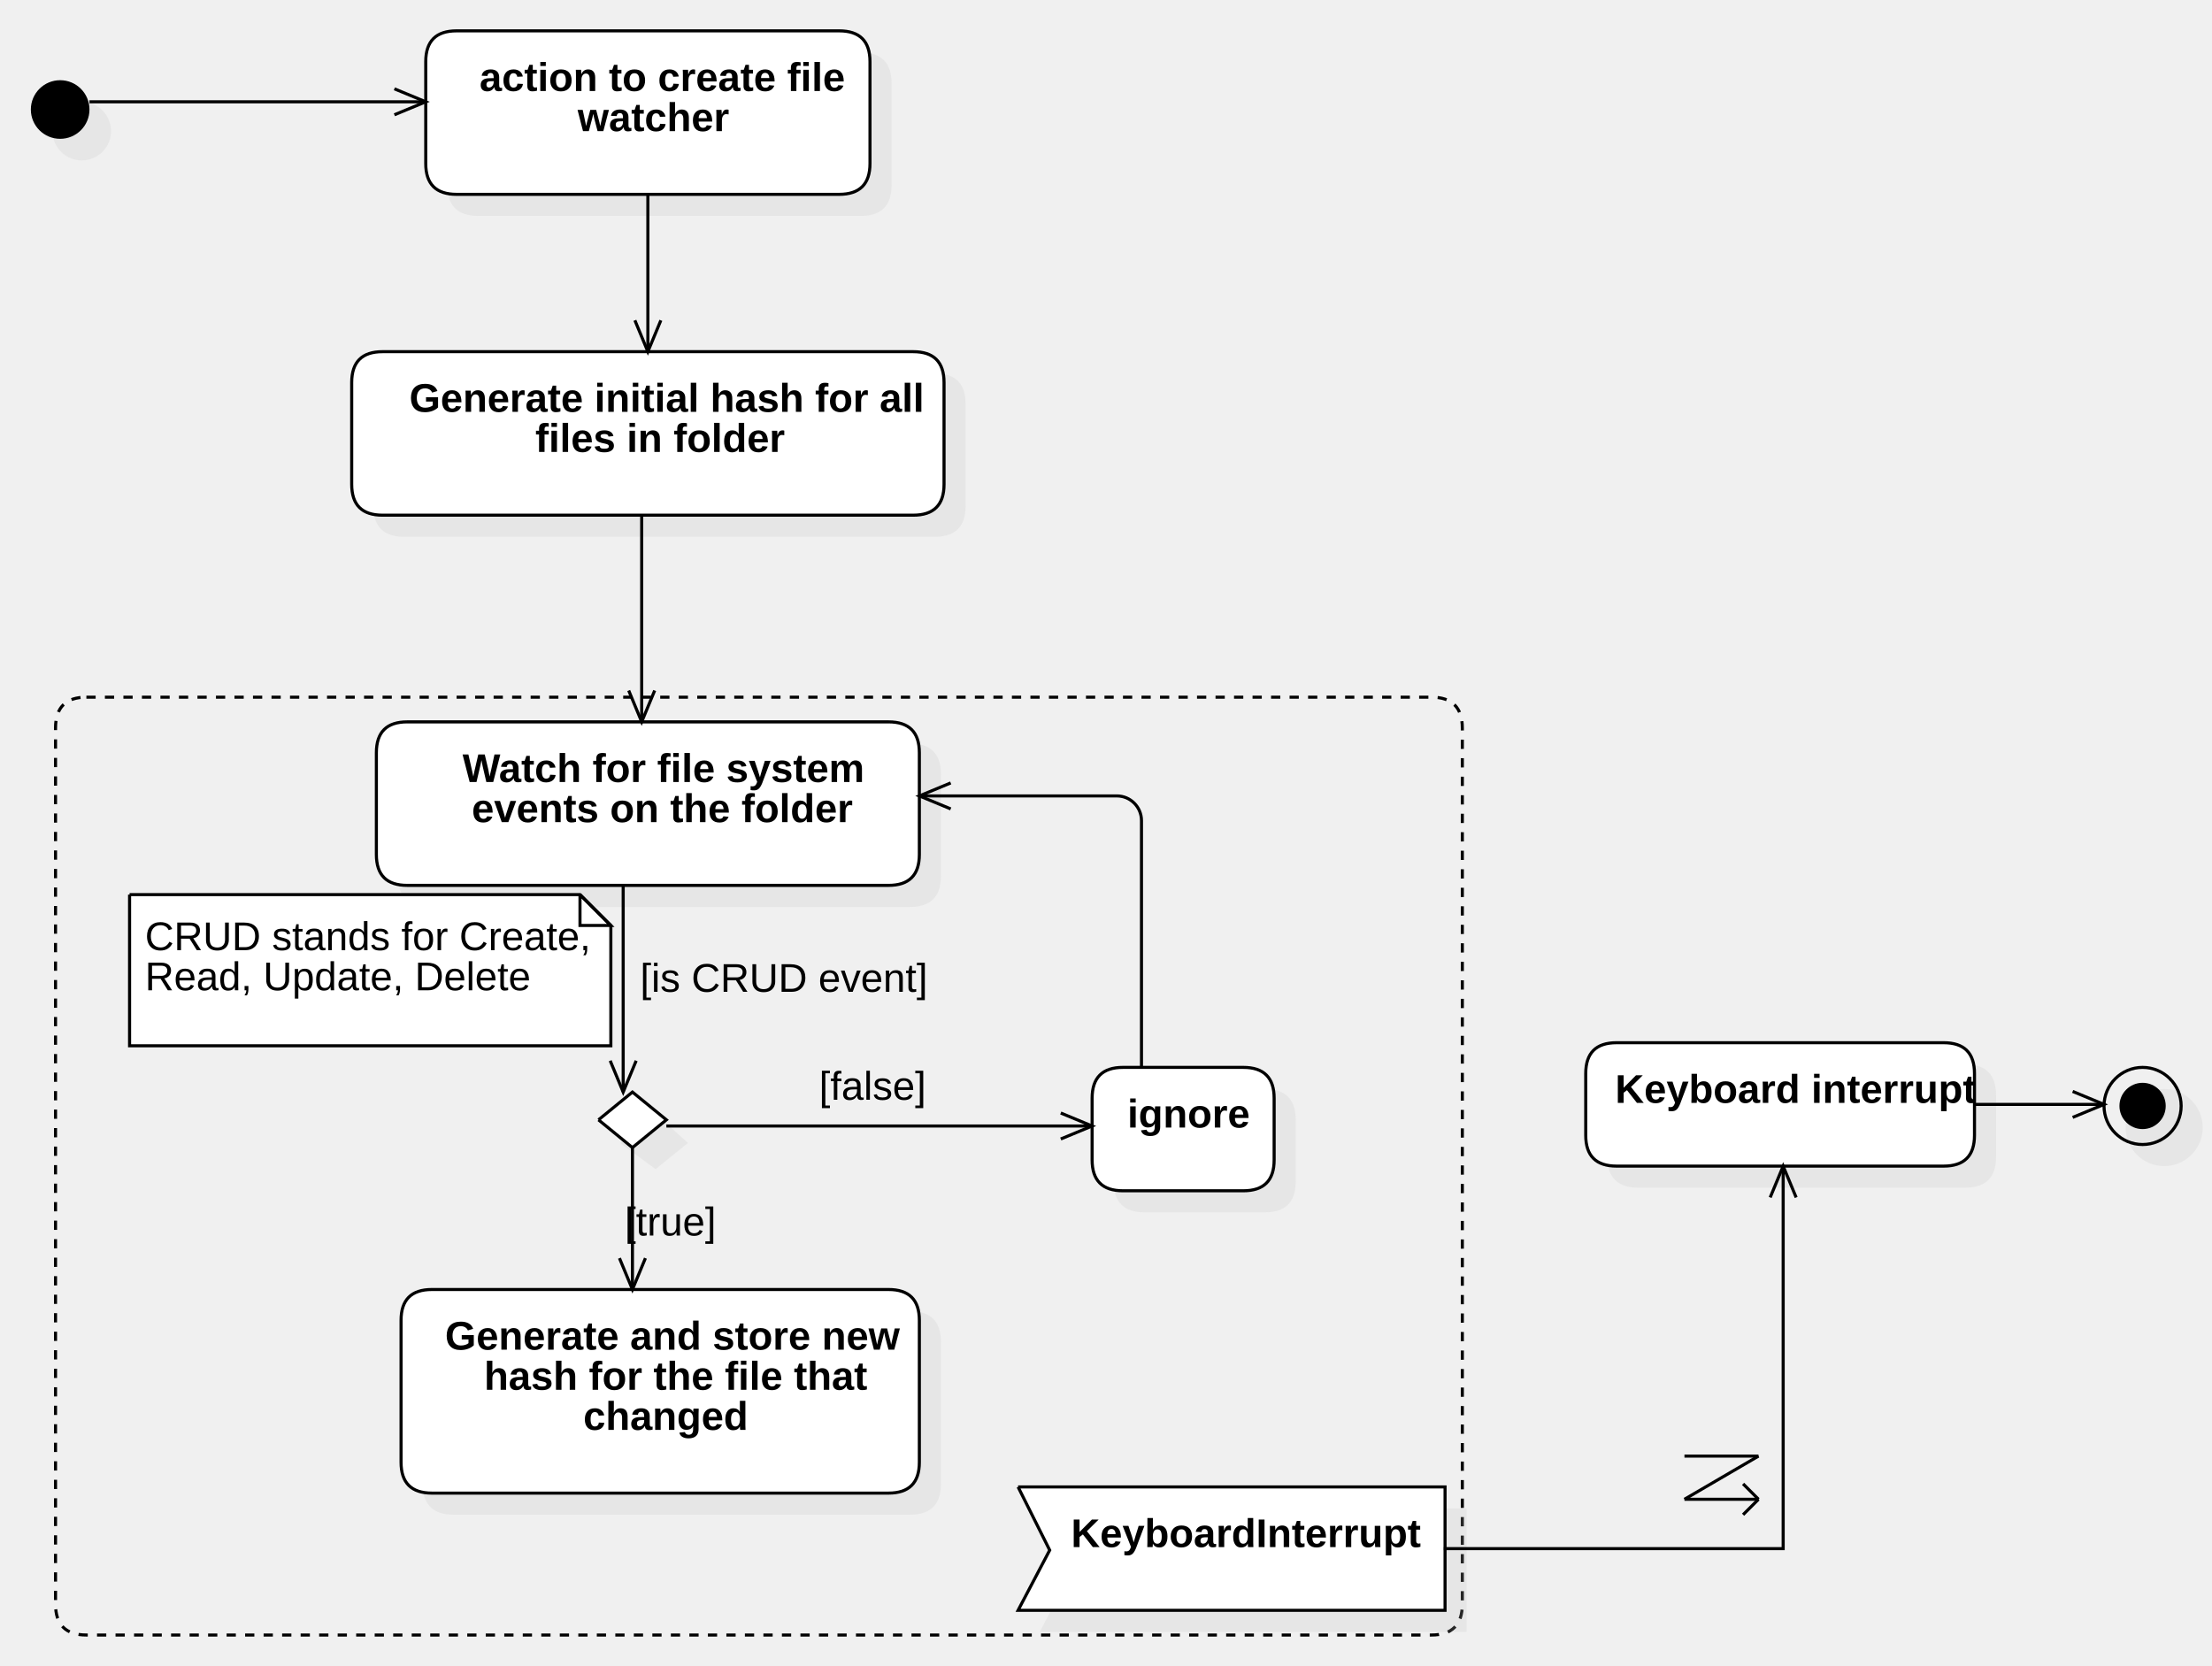
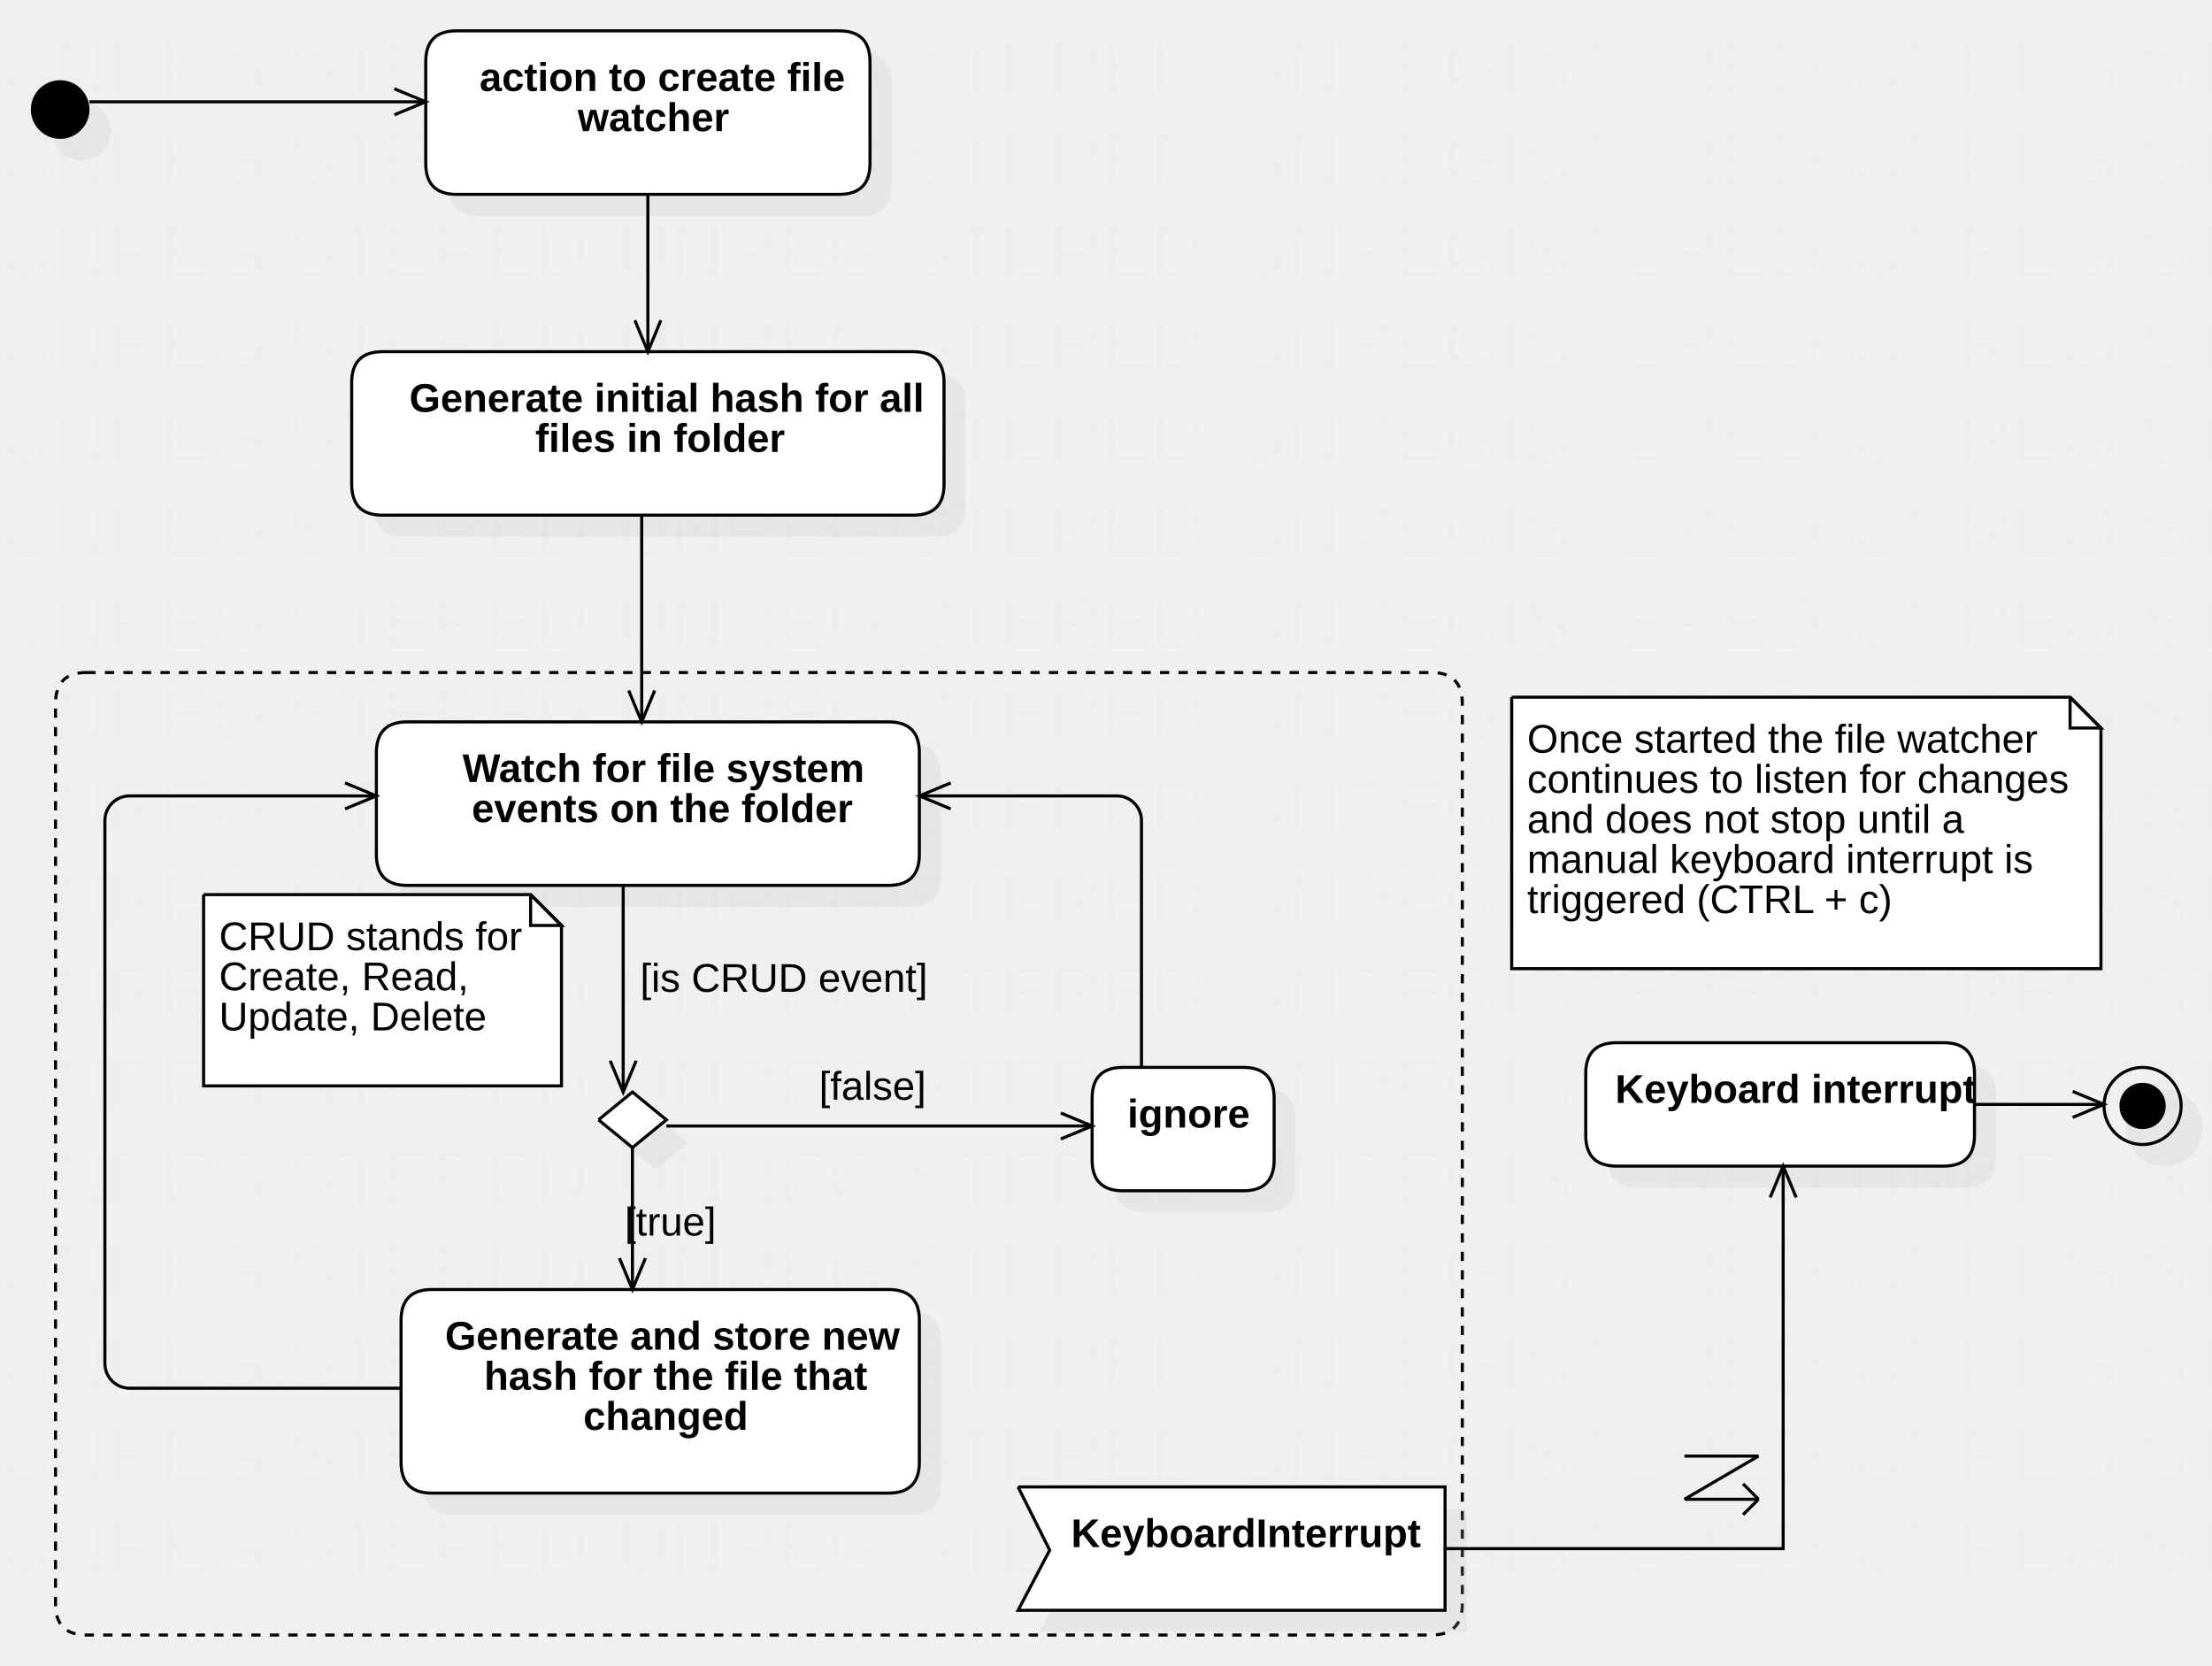
<svg xmlns="http://www.w3.org/2000/svg" version="1.1" width="717" height="540">
  <defs />
  <g>
-     <text fill="#eeeeee" stroke="none" font-family="Arial" font-size="24px" font-style="normal" font-weight="normal" text-decoration="none" x="0" y="0" />
-     <text fill="#eeeeee" stroke="none" font-family="Arial" font-size="24px" font-style="normal" font-weight="normal" text-decoration="none" x="0" y="30" />
-     <text fill="#eeeeee" stroke="none" font-family="Arial" font-size="24px" font-style="normal" font-weight="normal" text-decoration="none" x="0" y="60" />
-     <text fill="#eeeeee" stroke="none" font-family="Arial" font-size="24px" font-style="normal" font-weight="normal" text-decoration="none" x="0" y="90" />
-     <text fill="#eeeeee" stroke="none" font-family="Arial" font-size="24px" font-style="normal" font-weight="normal" text-decoration="none" x="0" y="120" />
-     <text fill="#eeeeee" stroke="none" font-family="Arial" font-size="24px" font-style="normal" font-weight="normal" text-decoration="none" x="0" y="150" />
-     <text fill="#eeeeee" stroke="none" font-family="Arial" font-size="24px" font-style="normal" font-weight="normal" text-decoration="none" x="0" y="180" />
-     <text fill="#eeeeee" stroke="none" font-family="Arial" font-size="24px" font-style="normal" font-weight="normal" text-decoration="none" x="0" y="210" />
-     <text fill="#eeeeee" stroke="none" font-family="Arial" font-size="24px" font-style="normal" font-weight="normal" text-decoration="none" x="0" y="240" />
-     <text fill="#eeeeee" stroke="none" font-family="Arial" font-size="24px" font-style="normal" font-weight="normal" text-decoration="none" x="0" y="270" />
-     <text fill="#eeeeee" stroke="none" font-family="Arial" font-size="24px" font-style="normal" font-weight="normal" text-decoration="none" x="0" y="300" />
-     <text fill="#eeeeee" stroke="none" font-family="Arial" font-size="24px" font-style="normal" font-weight="normal" text-decoration="none" x="0" y="330" />
-     <text fill="#eeeeee" stroke="none" font-family="Arial" font-size="24px" font-style="normal" font-weight="normal" text-decoration="none" x="0" y="360" />
-     <text fill="#eeeeee" stroke="none" font-family="Arial" font-size="24px" font-style="normal" font-weight="normal" text-decoration="none" x="0" y="390" />
-     <text fill="#eeeeee" stroke="none" font-family="Arial" font-size="24px" font-style="normal" font-weight="normal" text-decoration="none" x="0" y="420" />
-     <text fill="#eeeeee" stroke="none" font-family="Arial" font-size="24px" font-style="normal" font-weight="normal" text-decoration="none" x="0" y="450" />
-     <text fill="#eeeeee" stroke="none" font-family="Arial" font-size="24px" font-style="normal" font-weight="normal" text-decoration="none" x="0" y="480" />
-     <text fill="#eeeeee" stroke="none" font-family="Arial" font-size="24px" font-style="normal" font-weight="normal" text-decoration="none" x="0" y="510" />
-     <text fill="#eeeeee" stroke="none" font-family="Arial" font-size="24px" font-style="normal" font-weight="normal" text-decoration="none" x="200" y="0" />
-     <text fill="#eeeeee" stroke="none" font-family="Arial" font-size="24px" font-style="normal" font-weight="normal" text-decoration="none" x="200" y="30" />
-     <text fill="#eeeeee" stroke="none" font-family="Arial" font-size="24px" font-style="normal" font-weight="normal" text-decoration="none" x="200" y="60" />
-     <text fill="#eeeeee" stroke="none" font-family="Arial" font-size="24px" font-style="normal" font-weight="normal" text-decoration="none" x="200" y="90" />
-     <text fill="#eeeeee" stroke="none" font-family="Arial" font-size="24px" font-style="normal" font-weight="normal" text-decoration="none" x="200" y="120" />
-     <text fill="#eeeeee" stroke="none" font-family="Arial" font-size="24px" font-style="normal" font-weight="normal" text-decoration="none" x="200" y="150" />
-     <text fill="#eeeeee" stroke="none" font-family="Arial" font-size="24px" font-style="normal" font-weight="normal" text-decoration="none" x="200" y="180" />
-     <text fill="#eeeeee" stroke="none" font-family="Arial" font-size="24px" font-style="normal" font-weight="normal" text-decoration="none" x="200" y="210" />
-     <text fill="#eeeeee" stroke="none" font-family="Arial" font-size="24px" font-style="normal" font-weight="normal" text-decoration="none" x="200" y="240" />
-     <text fill="#eeeeee" stroke="none" font-family="Arial" font-size="24px" font-style="normal" font-weight="normal" text-decoration="none" x="200" y="270" />
-     <text fill="#eeeeee" stroke="none" font-family="Arial" font-size="24px" font-style="normal" font-weight="normal" text-decoration="none" x="200" y="300" />
-     <text fill="#eeeeee" stroke="none" font-family="Arial" font-size="24px" font-style="normal" font-weight="normal" text-decoration="none" x="200" y="330" />
-     <text fill="#eeeeee" stroke="none" font-family="Arial" font-size="24px" font-style="normal" font-weight="normal" text-decoration="none" x="200" y="360" />
-     <text fill="#eeeeee" stroke="none" font-family="Arial" font-size="24px" font-style="normal" font-weight="normal" text-decoration="none" x="200" y="390" />
-     <text fill="#eeeeee" stroke="none" font-family="Arial" font-size="24px" font-style="normal" font-weight="normal" text-decoration="none" x="200" y="420" />
-     <text fill="#eeeeee" stroke="none" font-family="Arial" font-size="24px" font-style="normal" font-weight="normal" text-decoration="none" x="200" y="450" />
-     <text fill="#eeeeee" stroke="none" font-family="Arial" font-size="24px" font-style="normal" font-weight="normal" text-decoration="none" x="200" y="480" />
-     <text fill="#eeeeee" stroke="none" font-family="Arial" font-size="24px" font-style="normal" font-weight="normal" text-decoration="none" x="200" y="510" />
-     <text fill="#eeeeee" stroke="none" font-family="Arial" font-size="24px" font-style="normal" font-weight="normal" text-decoration="none" x="400" y="0" />
-     <text fill="#eeeeee" stroke="none" font-family="Arial" font-size="24px" font-style="normal" font-weight="normal" text-decoration="none" x="400" y="30" />
-     <text fill="#eeeeee" stroke="none" font-family="Arial" font-size="24px" font-style="normal" font-weight="normal" text-decoration="none" x="400" y="60" />
-     <text fill="#eeeeee" stroke="none" font-family="Arial" font-size="24px" font-style="normal" font-weight="normal" text-decoration="none" x="400" y="90" />
-     <text fill="#eeeeee" stroke="none" font-family="Arial" font-size="24px" font-style="normal" font-weight="normal" text-decoration="none" x="400" y="120" />
-     <text fill="#eeeeee" stroke="none" font-family="Arial" font-size="24px" font-style="normal" font-weight="normal" text-decoration="none" x="400" y="150" />
-     <text fill="#eeeeee" stroke="none" font-family="Arial" font-size="24px" font-style="normal" font-weight="normal" text-decoration="none" x="400" y="180" />
-     <text fill="#eeeeee" stroke="none" font-family="Arial" font-size="24px" font-style="normal" font-weight="normal" text-decoration="none" x="400" y="210" />
-     <text fill="#eeeeee" stroke="none" font-family="Arial" font-size="24px" font-style="normal" font-weight="normal" text-decoration="none" x="400" y="240" />
-     <text fill="#eeeeee" stroke="none" font-family="Arial" font-size="24px" font-style="normal" font-weight="normal" text-decoration="none" x="400" y="270" />
-     <text fill="#eeeeee" stroke="none" font-family="Arial" font-size="24px" font-style="normal" font-weight="normal" text-decoration="none" x="400" y="300" />
-     <text fill="#eeeeee" stroke="none" font-family="Arial" font-size="24px" font-style="normal" font-weight="normal" text-decoration="none" x="400" y="330" />
-     <text fill="#eeeeee" stroke="none" font-family="Arial" font-size="24px" font-style="normal" font-weight="normal" text-decoration="none" x="400" y="360" />
-     <text fill="#eeeeee" stroke="none" font-family="Arial" font-size="24px" font-style="normal" font-weight="normal" text-decoration="none" x="400" y="390" />
-     <text fill="#eeeeee" stroke="none" font-family="Arial" font-size="24px" font-style="normal" font-weight="normal" text-decoration="none" x="400" y="420" />
-     <text fill="#eeeeee" stroke="none" font-family="Arial" font-size="24px" font-style="normal" font-weight="normal" text-decoration="none" x="400" y="450" />
-     <text fill="#eeeeee" stroke="none" font-family="Arial" font-size="24px" font-style="normal" font-weight="normal" text-decoration="none" x="400" y="480" />
-     <text fill="#eeeeee" stroke="none" font-family="Arial" font-size="24px" font-style="normal" font-weight="normal" text-decoration="none" x="400" y="510" />
-     <text fill="#eeeeee" stroke="none" font-family="Arial" font-size="24px" font-style="normal" font-weight="normal" text-decoration="none" x="600" y="0" />
-     <text fill="#eeeeee" stroke="none" font-family="Arial" font-size="24px" font-style="normal" font-weight="normal" text-decoration="none" x="600" y="30" />
-     <text fill="#eeeeee" stroke="none" font-family="Arial" font-size="24px" font-style="normal" font-weight="normal" text-decoration="none" x="600" y="60" />
-     <text fill="#eeeeee" stroke="none" font-family="Arial" font-size="24px" font-style="normal" font-weight="normal" text-decoration="none" x="600" y="90" />
-     <text fill="#eeeeee" stroke="none" font-family="Arial" font-size="24px" font-style="normal" font-weight="normal" text-decoration="none" x="600" y="120" />
-     <text fill="#eeeeee" stroke="none" font-family="Arial" font-size="24px" font-style="normal" font-weight="normal" text-decoration="none" x="600" y="150" />
-     <text fill="#eeeeee" stroke="none" font-family="Arial" font-size="24px" font-style="normal" font-weight="normal" text-decoration="none" x="600" y="180" />
-     <text fill="#eeeeee" stroke="none" font-family="Arial" font-size="24px" font-style="normal" font-weight="normal" text-decoration="none" x="600" y="210" />
-     <text fill="#eeeeee" stroke="none" font-family="Arial" font-size="24px" font-style="normal" font-weight="normal" text-decoration="none" x="600" y="240" />
-     <text fill="#eeeeee" stroke="none" font-family="Arial" font-size="24px" font-style="normal" font-weight="normal" text-decoration="none" x="600" y="270" />
-     <text fill="#eeeeee" stroke="none" font-family="Arial" font-size="24px" font-style="normal" font-weight="normal" text-decoration="none" x="600" y="300" />
-     <text fill="#eeeeee" stroke="none" font-family="Arial" font-size="24px" font-style="normal" font-weight="normal" text-decoration="none" x="600" y="330" />
-     <text fill="#eeeeee" stroke="none" font-family="Arial" font-size="24px" font-style="normal" font-weight="normal" text-decoration="none" x="600" y="360" />
-     <text fill="#eeeeee" stroke="none" font-family="Arial" font-size="24px" font-style="normal" font-weight="normal" text-decoration="none" x="600" y="390" />
-     <text fill="#eeeeee" stroke="none" font-family="Arial" font-size="24px" font-style="normal" font-weight="normal" text-decoration="none" x="600" y="420" />
-     <text fill="#eeeeee" stroke="none" font-family="Arial" font-size="24px" font-style="normal" font-weight="normal" text-decoration="none" x="600" y="450" />
-     <text fill="#eeeeee" stroke="none" font-family="Arial" font-size="24px" font-style="normal" font-weight="normal" text-decoration="none" x="600" y="480" />
-     <text fill="#eeeeee" stroke="none" font-family="Arial" font-size="24px" font-style="normal" font-weight="normal" text-decoration="none" x="600" y="510" />
+     <text fill="#eeeeee" stroke="none" font-family="Arial" font-size="24px" font-style="normal" font-weight="normal" text-decoration="none" x="0" y="0">UNREGISTERED</text>
+     <text fill="#eeeeee" stroke="none" font-family="Arial" font-size="24px" font-style="normal" font-weight="normal" text-decoration="none" x="0" y="30">UNREGISTERED</text>
+     <text fill="#eeeeee" stroke="none" font-family="Arial" font-size="24px" font-style="normal" font-weight="normal" text-decoration="none" x="0" y="60">UNREGISTERED</text>
+     <text fill="#eeeeee" stroke="none" font-family="Arial" font-size="24px" font-style="normal" font-weight="normal" text-decoration="none" x="0" y="90">UNREGISTERED</text>
+     <text fill="#eeeeee" stroke="none" font-family="Arial" font-size="24px" font-style="normal" font-weight="normal" text-decoration="none" x="0" y="120">UNREGISTERED</text>
+     <text fill="#eeeeee" stroke="none" font-family="Arial" font-size="24px" font-style="normal" font-weight="normal" text-decoration="none" x="0" y="150">UNREGISTERED</text>
+     <text fill="#eeeeee" stroke="none" font-family="Arial" font-size="24px" font-style="normal" font-weight="normal" text-decoration="none" x="0" y="180">UNREGISTERED</text>
+     <text fill="#eeeeee" stroke="none" font-family="Arial" font-size="24px" font-style="normal" font-weight="normal" text-decoration="none" x="0" y="210">UNREGISTERED</text>
+     <text fill="#eeeeee" stroke="none" font-family="Arial" font-size="24px" font-style="normal" font-weight="normal" text-decoration="none" x="0" y="240">UNREGISTERED</text>
+     <text fill="#eeeeee" stroke="none" font-family="Arial" font-size="24px" font-style="normal" font-weight="normal" text-decoration="none" x="0" y="270">UNREGISTERED</text>
+     <text fill="#eeeeee" stroke="none" font-family="Arial" font-size="24px" font-style="normal" font-weight="normal" text-decoration="none" x="0" y="300">UNREGISTERED</text>
+     <text fill="#eeeeee" stroke="none" font-family="Arial" font-size="24px" font-style="normal" font-weight="normal" text-decoration="none" x="0" y="330">UNREGISTERED</text>
+     <text fill="#eeeeee" stroke="none" font-family="Arial" font-size="24px" font-style="normal" font-weight="normal" text-decoration="none" x="0" y="360">UNREGISTERED</text>
+     <text fill="#eeeeee" stroke="none" font-family="Arial" font-size="24px" font-style="normal" font-weight="normal" text-decoration="none" x="0" y="390">UNREGISTERED</text>
+     <text fill="#eeeeee" stroke="none" font-family="Arial" font-size="24px" font-style="normal" font-weight="normal" text-decoration="none" x="0" y="420">UNREGISTERED</text>
+     <text fill="#eeeeee" stroke="none" font-family="Arial" font-size="24px" font-style="normal" font-weight="normal" text-decoration="none" x="0" y="450">UNREGISTERED</text>
+     <text fill="#eeeeee" stroke="none" font-family="Arial" font-size="24px" font-style="normal" font-weight="normal" text-decoration="none" x="0" y="480">UNREGISTERED</text>
+     <text fill="#eeeeee" stroke="none" font-family="Arial" font-size="24px" font-style="normal" font-weight="normal" text-decoration="none" x="0" y="510">UNREGISTERED</text>
+     <text fill="#eeeeee" stroke="none" font-family="Arial" font-size="24px" font-style="normal" font-weight="normal" text-decoration="none" x="200" y="0">UNREGISTERED</text>
+     <text fill="#eeeeee" stroke="none" font-family="Arial" font-size="24px" font-style="normal" font-weight="normal" text-decoration="none" x="200" y="30">UNREGISTERED</text>
+     <text fill="#eeeeee" stroke="none" font-family="Arial" font-size="24px" font-style="normal" font-weight="normal" text-decoration="none" x="200" y="60">UNREGISTERED</text>
+     <text fill="#eeeeee" stroke="none" font-family="Arial" font-size="24px" font-style="normal" font-weight="normal" text-decoration="none" x="200" y="90">UNREGISTERED</text>
+     <text fill="#eeeeee" stroke="none" font-family="Arial" font-size="24px" font-style="normal" font-weight="normal" text-decoration="none" x="200" y="120">UNREGISTERED</text>
+     <text fill="#eeeeee" stroke="none" font-family="Arial" font-size="24px" font-style="normal" font-weight="normal" text-decoration="none" x="200" y="150">UNREGISTERED</text>
+     <text fill="#eeeeee" stroke="none" font-family="Arial" font-size="24px" font-style="normal" font-weight="normal" text-decoration="none" x="200" y="180">UNREGISTERED</text>
+     <text fill="#eeeeee" stroke="none" font-family="Arial" font-size="24px" font-style="normal" font-weight="normal" text-decoration="none" x="200" y="210">UNREGISTERED</text>
+     <text fill="#eeeeee" stroke="none" font-family="Arial" font-size="24px" font-style="normal" font-weight="normal" text-decoration="none" x="200" y="240">UNREGISTERED</text>
+     <text fill="#eeeeee" stroke="none" font-family="Arial" font-size="24px" font-style="normal" font-weight="normal" text-decoration="none" x="200" y="270">UNREGISTERED</text>
+     <text fill="#eeeeee" stroke="none" font-family="Arial" font-size="24px" font-style="normal" font-weight="normal" text-decoration="none" x="200" y="300">UNREGISTERED</text>
+     <text fill="#eeeeee" stroke="none" font-family="Arial" font-size="24px" font-style="normal" font-weight="normal" text-decoration="none" x="200" y="330">UNREGISTERED</text>
+     <text fill="#eeeeee" stroke="none" font-family="Arial" font-size="24px" font-style="normal" font-weight="normal" text-decoration="none" x="200" y="360">UNREGISTERED</text>
+     <text fill="#eeeeee" stroke="none" font-family="Arial" font-size="24px" font-style="normal" font-weight="normal" text-decoration="none" x="200" y="390">UNREGISTERED</text>
+     <text fill="#eeeeee" stroke="none" font-family="Arial" font-size="24px" font-style="normal" font-weight="normal" text-decoration="none" x="200" y="420">UNREGISTERED</text>
+     <text fill="#eeeeee" stroke="none" font-family="Arial" font-size="24px" font-style="normal" font-weight="normal" text-decoration="none" x="200" y="450">UNREGISTERED</text>
+     <text fill="#eeeeee" stroke="none" font-family="Arial" font-size="24px" font-style="normal" font-weight="normal" text-decoration="none" x="200" y="480">UNREGISTERED</text>
+     <text fill="#eeeeee" stroke="none" font-family="Arial" font-size="24px" font-style="normal" font-weight="normal" text-decoration="none" x="200" y="510">UNREGISTERED</text>
+     <text fill="#eeeeee" stroke="none" font-family="Arial" font-size="24px" font-style="normal" font-weight="normal" text-decoration="none" x="400" y="0">UNREGISTERED</text>
+     <text fill="#eeeeee" stroke="none" font-family="Arial" font-size="24px" font-style="normal" font-weight="normal" text-decoration="none" x="400" y="30">UNREGISTERED</text>
+     <text fill="#eeeeee" stroke="none" font-family="Arial" font-size="24px" font-style="normal" font-weight="normal" text-decoration="none" x="400" y="60">UNREGISTERED</text>
+     <text fill="#eeeeee" stroke="none" font-family="Arial" font-size="24px" font-style="normal" font-weight="normal" text-decoration="none" x="400" y="90">UNREGISTERED</text>
+     <text fill="#eeeeee" stroke="none" font-family="Arial" font-size="24px" font-style="normal" font-weight="normal" text-decoration="none" x="400" y="120">UNREGISTERED</text>
+     <text fill="#eeeeee" stroke="none" font-family="Arial" font-size="24px" font-style="normal" font-weight="normal" text-decoration="none" x="400" y="150">UNREGISTERED</text>
+     <text fill="#eeeeee" stroke="none" font-family="Arial" font-size="24px" font-style="normal" font-weight="normal" text-decoration="none" x="400" y="180">UNREGISTERED</text>
+     <text fill="#eeeeee" stroke="none" font-family="Arial" font-size="24px" font-style="normal" font-weight="normal" text-decoration="none" x="400" y="210">UNREGISTERED</text>
+     <text fill="#eeeeee" stroke="none" font-family="Arial" font-size="24px" font-style="normal" font-weight="normal" text-decoration="none" x="400" y="240">UNREGISTERED</text>
+     <text fill="#eeeeee" stroke="none" font-family="Arial" font-size="24px" font-style="normal" font-weight="normal" text-decoration="none" x="400" y="270">UNREGISTERED</text>
+     <text fill="#eeeeee" stroke="none" font-family="Arial" font-size="24px" font-style="normal" font-weight="normal" text-decoration="none" x="400" y="300">UNREGISTERED</text>
+     <text fill="#eeeeee" stroke="none" font-family="Arial" font-size="24px" font-style="normal" font-weight="normal" text-decoration="none" x="400" y="330">UNREGISTERED</text>
+     <text fill="#eeeeee" stroke="none" font-family="Arial" font-size="24px" font-style="normal" font-weight="normal" text-decoration="none" x="400" y="360">UNREGISTERED</text>
+     <text fill="#eeeeee" stroke="none" font-family="Arial" font-size="24px" font-style="normal" font-weight="normal" text-decoration="none" x="400" y="390">UNREGISTERED</text>
+     <text fill="#eeeeee" stroke="none" font-family="Arial" font-size="24px" font-style="normal" font-weight="normal" text-decoration="none" x="400" y="420">UNREGISTERED</text>
+     <text fill="#eeeeee" stroke="none" font-family="Arial" font-size="24px" font-style="normal" font-weight="normal" text-decoration="none" x="400" y="450">UNREGISTERED</text>
+     <text fill="#eeeeee" stroke="none" font-family="Arial" font-size="24px" font-style="normal" font-weight="normal" text-decoration="none" x="400" y="480">UNREGISTERED</text>
+     <text fill="#eeeeee" stroke="none" font-family="Arial" font-size="24px" font-style="normal" font-weight="normal" text-decoration="none" x="400" y="510">UNREGISTERED</text>
+     <text fill="#eeeeee" stroke="none" font-family="Arial" font-size="24px" font-style="normal" font-weight="normal" text-decoration="none" x="600" y="0">UNREGISTERED</text>
+     <text fill="#eeeeee" stroke="none" font-family="Arial" font-size="24px" font-style="normal" font-weight="normal" text-decoration="none" x="600" y="30">UNREGISTERED</text>
+     <text fill="#eeeeee" stroke="none" font-family="Arial" font-size="24px" font-style="normal" font-weight="normal" text-decoration="none" x="600" y="60">UNREGISTERED</text>
+     <text fill="#eeeeee" stroke="none" font-family="Arial" font-size="24px" font-style="normal" font-weight="normal" text-decoration="none" x="600" y="90">UNREGISTERED</text>
+     <text fill="#eeeeee" stroke="none" font-family="Arial" font-size="24px" font-style="normal" font-weight="normal" text-decoration="none" x="600" y="120">UNREGISTERED</text>
+     <text fill="#eeeeee" stroke="none" font-family="Arial" font-size="24px" font-style="normal" font-weight="normal" text-decoration="none" x="600" y="150">UNREGISTERED</text>
+     <text fill="#eeeeee" stroke="none" font-family="Arial" font-size="24px" font-style="normal" font-weight="normal" text-decoration="none" x="600" y="180">UNREGISTERED</text>
+     <text fill="#eeeeee" stroke="none" font-family="Arial" font-size="24px" font-style="normal" font-weight="normal" text-decoration="none" x="600" y="210">UNREGISTERED</text>
+     <text fill="#eeeeee" stroke="none" font-family="Arial" font-size="24px" font-style="normal" font-weight="normal" text-decoration="none" x="600" y="240">UNREGISTERED</text>
+     <text fill="#eeeeee" stroke="none" font-family="Arial" font-size="24px" font-style="normal" font-weight="normal" text-decoration="none" x="600" y="270">UNREGISTERED</text>
+     <text fill="#eeeeee" stroke="none" font-family="Arial" font-size="24px" font-style="normal" font-weight="normal" text-decoration="none" x="600" y="300">UNREGISTERED</text>
+     <text fill="#eeeeee" stroke="none" font-family="Arial" font-size="24px" font-style="normal" font-weight="normal" text-decoration="none" x="600" y="330">UNREGISTERED</text>
+     <text fill="#eeeeee" stroke="none" font-family="Arial" font-size="24px" font-style="normal" font-weight="normal" text-decoration="none" x="600" y="360">UNREGISTERED</text>
+     <text fill="#eeeeee" stroke="none" font-family="Arial" font-size="24px" font-style="normal" font-weight="normal" text-decoration="none" x="600" y="390">UNREGISTERED</text>
+     <text fill="#eeeeee" stroke="none" font-family="Arial" font-size="24px" font-style="normal" font-weight="normal" text-decoration="none" x="600" y="420">UNREGISTERED</text>
+     <text fill="#eeeeee" stroke="none" font-family="Arial" font-size="24px" font-style="normal" font-weight="normal" text-decoration="none" x="600" y="450">UNREGISTERED</text>
+     <text fill="#eeeeee" stroke="none" font-family="Arial" font-size="24px" font-style="normal" font-weight="normal" text-decoration="none" x="600" y="480">UNREGISTERED</text>
+     <text fill="#eeeeee" stroke="none" font-family="Arial" font-size="24px" font-style="normal" font-weight="normal" text-decoration="none" x="600" y="510">UNREGISTERED</text>
+     <g transform="translate(-142,-278) scale(1,1)">
+       <path fill="none" stroke="#000000" d="M 170 496 L 606 496 Q 616 496 616 506 L 616 798 Q 616 808 606 808 L 170 808 Q 160 808 160 798 L 160 506 Q 160 496 170 496 Z" stroke-miterlimit="10" stroke-dasharray="3" />
+     </g>
    <g transform="translate(-142,-278) scale(1,1)">
      <path fill="#C0C0C0" stroke="none" d="M 159 320.5 C 159 315.253 163.253 311 168.5 311 C 173.747 311 178 315.253 178 320.5 C 178 325.747 173.747 330 168.5 330 C 163.253 330 159 325.747 159 320.5 Z" opacity="0.2" />
    </g>
    <g transform="translate(-142,-278) scale(1,1)">
      <path fill="#000000" stroke="none" d="M 152 313.5 C 152 308.253 156.253 304 161.5 304 C 166.747 304 171 308.253 171 313.5 C 171 318.747 166.747 323 161.5 323 C 156.253 323 152 318.747 152 313.5 Z" />
    </g>
    <g transform="translate(-142,-278) scale(1,1)">
      <path fill="#C0C0C0" stroke="none" d="M 297 295 L 421 295 Q 431 295 431 305 L 431 338 Q 431 348 421 348 L 297 348 Q 287 348 287 338 L 287 305 Q 287 295 297 295 Z" opacity="0.2" />
    </g>
    <g transform="translate(-142,-278) scale(1,1)">
      <path fill="#ffffff" stroke="none" d="M 290 288 L 414 288 Q 424 288 424 298 L 424 331 Q 424 341 414 341 L 290 341 Q 280 341 280 331 L 280 298 Q 280 288 290 288 Z" />
    </g>
    <g transform="translate(-142,-278) scale(1,1)">
      <path fill="none" stroke="#000000" d="M 290 288 L 414 288 Q 424 288 424 298 L 424 331 Q 424 341 414 341 L 290 341 Q 280 341 280 331 L 280 298 Q 280 288 290 288 Z" stroke-miterlimit="10" />
    </g>
    <g transform="translate(-142,-278) scale(1,1)">
      <g>
        <path fill="none" stroke="none" />
        <text fill="#000000" stroke="none" font-family="Arial" font-size="13px" font-style="normal" font-weight="bold" text-decoration="none" x="297.442" y="307.5">action to create file</text>
        <text fill="#000000" stroke="none" font-family="Arial" font-size="13px" font-style="normal" font-weight="bold" text-decoration="none" x="329.24" y="320.5">watcher</text>
      </g>
    </g>
    <g transform="translate(-142,-278) scale(1,1)">
      <path fill="none" stroke="#000000" d="M 171 311 L 280 311" stroke-miterlimit="10" />
    </g>
    <g transform="translate(-142,-278) scale(1,1)">
      <path fill="none" stroke="#000000" d="M 269.837 315.21 L 280 311 L 269.837 306.79" stroke-miterlimit="10" />
    </g>
    <g transform="translate(-142,-278) scale(1,1)">
      <path fill="#C0C0C0" stroke="none" d="M 273 399 L 445 399 Q 455 399 455 409 L 455 442 Q 455 452 445 452 L 273 452 Q 263 452 263 442 L 263 409 Q 263 399 273 399 Z" opacity="0.2" />
    </g>
    <g transform="translate(-142,-278) scale(1,1)">
      <path fill="#ffffff" stroke="none" d="M 266 392 L 438 392 Q 448 392 448 402 L 448 435 Q 448 445 438 445 L 266 445 Q 256 445 256 435 L 256 402 Q 256 392 266 392 Z" />
    </g>
    <g transform="translate(-142,-278) scale(1,1)">
      <path fill="none" stroke="#000000" d="M 266 392 L 438 392 Q 448 392 448 402 L 448 435 Q 448 445 438 445 L 266 445 Q 256 445 256 435 L 256 402 Q 256 392 266 392 Z" stroke-miterlimit="10" />
    </g>
    <g transform="translate(-142,-278) scale(1,1)">
      <g>
        <path fill="none" stroke="none" />
        <text fill="#000000" stroke="none" font-family="Arial" font-size="13px" font-style="normal" font-weight="bold" text-decoration="none" x="274.679" y="411.5">Generate initial hash for all</text>
        <text fill="#000000" stroke="none" font-family="Arial" font-size="13px" font-style="normal" font-weight="bold" text-decoration="none" x="315.51" y="424.5">files in folder</text>
      </g>
    </g>
    <g transform="translate(-142,-278) scale(1,1)">
      <path fill="#C0C0C0" stroke="none" d="M 281 519 L 437 519 Q 447 519 447 529 L 447 562 Q 447 572 437 572 L 281 572 Q 271 572 271 562 L 271 529 Q 271 519 281 519 Z" opacity="0.2" />
    </g>
    <g transform="translate(-142,-278) scale(1,1)">
      <path fill="#ffffff" stroke="none" d="M 274 512 L 430 512 Q 440 512 440 522 L 440 555 Q 440 565 430 565 L 274 565 Q 264 565 264 555 L 264 522 Q 264 512 274 512 Z" />
    </g>
    <g transform="translate(-142,-278) scale(1,1)">
      <path fill="none" stroke="#000000" d="M 274 512 L 430 512 Q 440 512 440 522 L 440 555 Q 440 565 430 565 L 274 565 Q 264 565 264 555 L 264 522 Q 264 512 274 512 Z" stroke-miterlimit="10" />
    </g>
    <g transform="translate(-142,-278) scale(1,1)">
      <g>
        <path fill="none" stroke="none" />
        <text fill="#000000" stroke="none" font-family="Arial" font-size="13px" font-style="normal" font-weight="bold" text-decoration="none" x="291.923" y="531.5">Watch for file system</text>
        <text fill="#000000" stroke="none" font-family="Arial" font-size="13px" font-style="normal" font-weight="bold" text-decoration="none" x="294.906" y="544.5">events on the folder</text>
      </g>
    </g>
    <g transform="translate(-142,-278) scale(1,1)">
      <path fill="#C0C0C0" stroke="none" d="M 343 648.5 L 354.5 639 L 365 648.5 L 354.5 657 L 343 648.5" opacity="0.2" />
    </g>
    <g transform="translate(-142,-278) scale(1,1)">
      <path fill="#ffffff" stroke="none" d="M 336 641 L 347 632 L 358 641 L 347 650 L 336 641" />
    </g>
    <g transform="translate(-142,-278) scale(1,1)">
      <path fill="none" stroke="#000000" d="M 336 641 L 347 632 L 358 641 L 347 650 L 336 641 L 336 641" stroke-miterlimit="10" />
    </g>
    <g transform="translate(-142,-278) scale(1,1)">
      <path fill="none" stroke="#000000" d="M 344 565 L 344 632" stroke-miterlimit="10" />
    </g>
    <g transform="translate(-142,-278) scale(1,1)">
      <path fill="none" stroke="#000000" d="M 339.79 621.837 L 344 632 L 348.21 621.837" stroke-miterlimit="10" />
    </g>
    <g transform="translate(-142,-278) scale(1,1)">
      <g>
        <path fill="none" stroke="none" />
        <text fill="#000000" stroke="none" font-family="Arial" font-size="13px" font-style="normal" font-weight="normal" text-decoration="none" x="349.5" y="599.5"> [is CRUD event]</text>
      </g>
    </g>
    <g transform="translate(-142,-278) scale(1,1)">
-       <path fill="#ffffff" stroke="none" d="M 184 568 L 330 568 L 340 578 L 340 617 L 184 617 L 184 568" />
-     </g>
-     <g transform="translate(-142,-278) scale(1,1)">
-       <path fill="none" stroke="#000000" d="M 184 568 L 330 568 L 340 578 L 340 617 L 184 617 L 184 568 L 184 568" stroke-miterlimit="10" />
-     </g>
-     <g transform="translate(-142,-278) scale(1,1)">
-       <path fill="none" stroke="#000000" d="M 330 568 L 330 578 L 340 578 L 330 568" stroke-miterlimit="10" />
-     </g>
-     <g transform="translate(-142,-278) scale(1,1)">
-       <g>
-         <path fill="none" stroke="none" />
-         <text fill="#000000" stroke="none" font-family="Arial" font-size="13px" font-style="normal" font-weight="normal" text-decoration="none" x="189" y="586">CRUD stands for Create,</text>
-         <text fill="#000000" stroke="none" font-family="Arial" font-size="13px" font-style="normal" font-weight="normal" text-decoration="none" x="189" y="599">Read, Update, Delete</text>
+       <path fill="#ffffff" stroke="none" d="M 208 568 L 314 568 L 324 578 L 324 630 L 208 630 L 208 568" />
+     </g>
+     <g transform="translate(-142,-278) scale(1,1)">
+       <path fill="none" stroke="#000000" d="M 208 568 L 314 568 L 324 578 L 324 630 L 208 630 L 208 568 L 208 568" stroke-miterlimit="10" />
+     </g>
+     <g transform="translate(-142,-278) scale(1,1)">
+       <path fill="none" stroke="#000000" d="M 314 568 L 314 578 L 324 578 L 314 568" stroke-miterlimit="10" />
+     </g>
+     <g transform="translate(-142,-278) scale(1,1)">
+       <g>
+         <path fill="none" stroke="none" />
+         <text fill="#000000" stroke="none" font-family="Arial" font-size="13px" font-style="normal" font-weight="normal" text-decoration="none" x="213" y="586">CRUD stands for</text>
+         <text fill="#000000" stroke="none" font-family="Arial" font-size="13px" font-style="normal" font-weight="normal" text-decoration="none" x="213" y="599">Create, Read,</text>
+         <text fill="#000000" stroke="none" font-family="Arial" font-size="13px" font-style="normal" font-weight="normal" text-decoration="none" x="213" y="612">Update, Delete</text>
      </g>
    </g>
    <g transform="translate(-142,-278) scale(1,1)">
      <path fill="#C0C0C0" stroke="none" d="M 289 703 L 437 703 Q 447 703 447 713 L 447 759 Q 447 769 437 769 L 289 769 Q 279 769 279 759 L 279 713 Q 279 703 289 703 Z" opacity="0.2" />
    </g>
    <g transform="translate(-142,-278) scale(1,1)">
      <path fill="#ffffff" stroke="none" d="M 282 696 L 430 696 Q 440 696 440 706 L 440 752 Q 440 762 430 762 L 282 762 Q 272 762 272 752 L 272 706 Q 272 696 282 696 Z" />
    </g>
    <g transform="translate(-142,-278) scale(1,1)">
      <path fill="none" stroke="#000000" d="M 282 696 L 430 696 Q 440 696 440 706 L 440 752 Q 440 762 430 762 L 282 762 Q 272 762 272 752 L 272 706 Q 272 696 282 696 Z" stroke-miterlimit="10" />
    </g>
    <g transform="translate(-142,-278) scale(1,1)">
      <g>
        <path fill="none" stroke="none" />
        <text fill="#000000" stroke="none" font-family="Arial" font-size="13px" font-style="normal" font-weight="bold" text-decoration="none" x="286.261" y="715.5">Generate and store new</text>
        <text fill="#000000" stroke="none" font-family="Arial" font-size="13px" font-style="normal" font-weight="bold" text-decoration="none" x="298.909" y="728.5">hash for the file that</text>
        <text fill="#000000" stroke="none" font-family="Arial" font-size="13px" font-style="normal" font-weight="bold" text-decoration="none" x="331.06" y="741.5">changed</text>
      </g>
    </g>
    <g transform="translate(-142,-278) scale(1,1)">
      <path fill="none" stroke="#000000" d="M 352 341 L 352 392" stroke-miterlimit="10" />
    </g>
    <g transform="translate(-142,-278) scale(1,1)">
      <path fill="none" stroke="#000000" d="M 347.79 381.837 L 352 392 L 356.21 381.837" stroke-miterlimit="10" />
    </g>
    <g transform="translate(-142,-278) scale(1,1)">
      <path fill="none" stroke="#000000" d="M 350 445 L 350 512" stroke-miterlimit="10" />
    </g>
    <g transform="translate(-142,-278) scale(1,1)">
      <path fill="none" stroke="#000000" d="M 345.79 501.837 L 350 512 L 354.21 501.837" stroke-miterlimit="10" />
    </g>
    <g transform="translate(-142,-278) scale(1,1)">
      <path fill="none" stroke="#000000" d="M 347 650 L 347 696" stroke-miterlimit="10" />
    </g>
    <g transform="translate(-142,-278) scale(1,1)">
      <path fill="none" stroke="#000000" d="M 342.79 685.837 L 347 696 L 351.21 685.837" stroke-miterlimit="10" />
    </g>
    <g transform="translate(-142,-278) scale(1,1)">
      <g>
        <path fill="none" stroke="none" />
        <text fill="#000000" stroke="none" font-family="Arial" font-size="13px" font-style="normal" font-weight="normal" text-decoration="none" x="344.5" y="678.5"> [true]</text>
      </g>
    </g>
    <g transform="translate(-142,-278) scale(1,1)">
      <path fill="#C0C0C0" stroke="none" d="M 513 631 L 552 631 Q 562 631 562 641 L 562 661 Q 562 671 552 671 L 513 671 Q 503 671 503 661 L 503 641 Q 503 631 513 631 Z" opacity="0.2" />
    </g>
    <g transform="translate(-142,-278) scale(1,1)">
      <path fill="#ffffff" stroke="none" d="M 506 624 L 545 624 Q 555 624 555 634 L 555 654 Q 555 664 545 664 L 506 664 Q 496 664 496 654 L 496 634 Q 496 624 506 624 Z" />
    </g>
    <g transform="translate(-142,-278) scale(1,1)">
      <path fill="none" stroke="#000000" d="M 506 624 L 545 624 Q 555 624 555 634 L 555 654 Q 555 664 545 664 L 506 664 Q 496 664 496 654 L 496 634 Q 496 624 506 624 Z" stroke-miterlimit="10" />
    </g>
    <g transform="translate(-142,-278) scale(1,1)">
      <g>
        <path fill="none" stroke="none" />
        <text fill="#000000" stroke="none" font-family="Arial" font-size="13px" font-style="normal" font-weight="bold" text-decoration="none" x="507.431" y="643.5">ignore</text>
      </g>
    </g>
    <g transform="translate(-142,-278) scale(1,1)">
      <path fill="none" stroke="#000000" d="M 358 643 L 496 643" stroke-miterlimit="10" />
    </g>
    <g transform="translate(-142,-278) scale(1,1)">
      <path fill="none" stroke="#000000" d="M 485.837 647.21 L 496 643 L 485.837 638.79" stroke-miterlimit="10" />
    </g>
    <g transform="translate(-142,-278) scale(1,1)">
      <g>
        <path fill="none" stroke="none" />
        <text fill="#000000" stroke="none" font-family="Arial" font-size="13px" font-style="normal" font-weight="normal" text-decoration="none" x="407.5" y="634.5"> [false]</text>
      </g>
    </g>
    <g transform="translate(-142,-278) scale(1,1)">
      <path fill="none" stroke="#000000" d="M 512 624 L 512 544 M 512 544 A 8 8 0 0 0 504 536 L 440 536" stroke-miterlimit="10" />
    </g>
    <g transform="translate(-142,-278) scale(1,1)">
      <path fill="none" stroke="#000000" d="M 450.163 531.79 L 440 536 L 450.163 540.21" stroke-miterlimit="10" />
    </g>
    <g transform="translate(-142,-278) scale(1,1)">
-       <path fill="none" stroke="#000000" d="M 170 504 L 606 504 Q 616 504 616 514 L 616 798 Q 616 808 606 808 L 170 808 Q 160 808 160 798 L 160 514 Q 160 504 170 504 Z" stroke-miterlimit="10" stroke-dasharray="3" />
-     </g>
-     <g transform="translate(-142,-278) scale(1,1)">
      <path fill="#C0C0C0" stroke="none" d="M 673 623 L 779.013 623 Q 789.013 623 789.013 633 L 789.013 653 Q 789.013 663 779.013 663 L 673 663 Q 663 663 663 653 L 663 633 Q 663 623 673 623 Z" opacity="0.2" />
    </g>
    <g transform="translate(-142,-278) scale(1,1)">
      <path fill="#ffffff" stroke="none" d="M 666 616 L 772.013 616 Q 782.013 616 782.013 626 L 782.013 646 Q 782.013 656 772.013 656 L 666 656 Q 656 656 656 646 L 656 626 Q 656 616 666 616 Z" />
    </g>
    <g transform="translate(-142,-278) scale(1,1)">
      <path fill="none" stroke="#000000" d="M 666 616 L 772.013 616 Q 782.013 616 782.013 626 L 782.013 646 Q 782.013 656 772.013 656 L 666 656 Q 656 656 656 646 L 656 626 Q 656 616 666 616 Z" stroke-miterlimit="10" />
    </g>
    <g transform="translate(-142,-278) scale(1,1)">
      <g>
        <path fill="none" stroke="none" />
        <text fill="#000000" stroke="none" font-family="Arial" font-size="13px" font-style="normal" font-weight="bold" text-decoration="none" x="665.531" y="635.5">Keyboard interrupt</text>
      </g>
    </g>
    <g transform="translate(-142,-278) scale(1,1)">
      <path fill="#C0C0C0" stroke="none" d="M 831 643.5 C 831 636.596 836.596 631 843.5 631 C 850.404 631 856 636.596 856 643.5 C 856 650.404 850.404 656 843.5 656 C 836.596 656 831 650.404 831 643.5 Z" opacity="0.2" />
    </g>
    <g transform="translate(-142,-278) scale(1,1)">
      <path fill="none" stroke="#000000" d="M 824 636.5 C 824 629.596 829.596 624 836.5 624 C 843.404 624 849 629.596 849 636.5 C 849 643.404 843.404 649 836.5 649 C 829.596 649 824 643.404 824 636.5 Z" stroke-miterlimit="10" />
    </g>
    <g transform="translate(-142,-278) scale(1,1)">
      <path fill="#000000" stroke="none" d="M 829 636.5 C 829 632.358 832.358 629 836.5 629 C 840.642 629 844 632.358 844 636.5 C 844 640.642 840.642 644 836.5 644 C 832.358 644 829 640.642 829 636.5 Z" />
    </g>
    <g transform="translate(-142,-278) scale(1,1)">
      <path fill="#C0C0C0" stroke="none" d="M 479 767 L 617.401 767 L 617.401 807 L 479 807 L 489.25 787.5" opacity="0.2" />
    </g>
    <g transform="translate(-142,-278) scale(1,1)">
      <path fill="#ffffff" stroke="none" d="M 472 760 L 610.401 760 L 610.401 800 L 472 800 L 482.25 780.5" />
    </g>
    <g transform="translate(-142,-278) scale(1,1)">
      <path fill="none" stroke="#000000" d="M 472 760 L 610.401 760 L 610.401 800 L 472 800 L 482.25 780.5 L 472 760" stroke-miterlimit="10" />
    </g>
    <g transform="translate(-142,-278) scale(1,1)">
      <g>
        <path fill="none" stroke="none" />
        <text fill="#000000" stroke="none" font-family="Arial" font-size="13px" font-style="normal" font-weight="bold" text-decoration="none" x="489.169" y="779.5">KeyboardInterrupt</text>
      </g>
    </g>
    <g transform="translate(-142,-278) scale(1,1)">
      <path fill="none" stroke="#000000" d="M 610 780 L 720 780 L 720 656" stroke-miterlimit="10" />
    </g>
    <g transform="translate(-142,-278) scale(1,1)">
      <path fill="none" stroke="#000000" d="M 724.21 666.163 L 720 656 L 715.79 666.163" stroke-miterlimit="10" />
    </g>
    <g transform="translate(-142,-278) scale(1,1)">
      <path fill="none" stroke="#000000" d="M 688 750 L 712 750" stroke-miterlimit="10" />
    </g>
    <g transform="translate(-142,-278) scale(1,1)">
      <path fill="none" stroke="#000000" d="M 712 750 L 688 764" stroke-miterlimit="10" />
    </g>
    <g transform="translate(-142,-278) scale(1,1)">
      <path fill="none" stroke="#000000" d="M 688 764 L 712 764" stroke-miterlimit="10" />
    </g>
    <g transform="translate(-142,-278) scale(1,1)">
      <path fill="none" stroke="#000000" d="M 712 764 L 707 769" stroke-miterlimit="10" />
    </g>
    <g transform="translate(-142,-278) scale(1,1)">
      <path fill="none" stroke="#000000" d="M 712 764 L 707 759" stroke-miterlimit="10" />
    </g>
    <g transform="translate(-142,-278) scale(1,1)">
      <path fill="none" stroke="#000000" d="M 782 636 L 824 636" stroke-miterlimit="10" />
    </g>
    <g transform="translate(-142,-278) scale(1,1)">
      <path fill="none" stroke="#000000" d="M 813.837 640.21 L 824 636 L 813.837 631.79" stroke-miterlimit="10" />
+     </g>
+     <g transform="translate(-142,-278) scale(1,1)">
+       <path fill="none" stroke="#000000" d="M 272 728 L 184 728 M 184 728 A 8 8 0 0 1 176 720 L 176 544 M 176 544 A 8 8 0 0 1 184 536 L 264 536" stroke-miterlimit="10" />
+     </g>
+     <g transform="translate(-142,-278) scale(1,1)">
+       <path fill="none" stroke="#000000" d="M 253.837 540.21 L 264 536 L 253.837 531.79" stroke-miterlimit="10" />
+     </g>
+     <g transform="translate(-142,-278) scale(1,1)">
+       <path fill="#ffffff" stroke="none" d="M 632 504 L 813 504 L 823 514 L 823 592 L 632 592 L 632 504" />
+     </g>
+     <g transform="translate(-142,-278) scale(1,1)">
+       <path fill="none" stroke="#000000" d="M 632 504 L 813 504 L 823 514 L 823 592 L 632 592 L 632 504 L 632 504" stroke-miterlimit="10" />
+     </g>
+     <g transform="translate(-142,-278) scale(1,1)">
+       <path fill="none" stroke="#000000" d="M 813 504 L 813 514 L 823 514 L 813 504" stroke-miterlimit="10" />
+     </g>
+     <g transform="translate(-142,-278) scale(1,1)">
+       <g>
+         <path fill="none" stroke="none" />
+         <text fill="#000000" stroke="none" font-family="Arial" font-size="13px" font-style="normal" font-weight="normal" text-decoration="none" x="637" y="522">Once started the file watcher</text>
+         <text fill="#000000" stroke="none" font-family="Arial" font-size="13px" font-style="normal" font-weight="normal" text-decoration="none" x="637" y="535">continues to listen for changes</text>
+         <text fill="#000000" stroke="none" font-family="Arial" font-size="13px" font-style="normal" font-weight="normal" text-decoration="none" x="637" y="548">and does not stop until a</text>
+         <text fill="#000000" stroke="none" font-family="Arial" font-size="13px" font-style="normal" font-weight="normal" text-decoration="none" x="637" y="561">manual keyboard interrupt is</text>
+         <text fill="#000000" stroke="none" font-family="Arial" font-size="13px" font-style="normal" font-weight="normal" text-decoration="none" x="637" y="574">triggered (CTRL + c)</text>
+       </g>
    </g>
  </g>
</svg>
